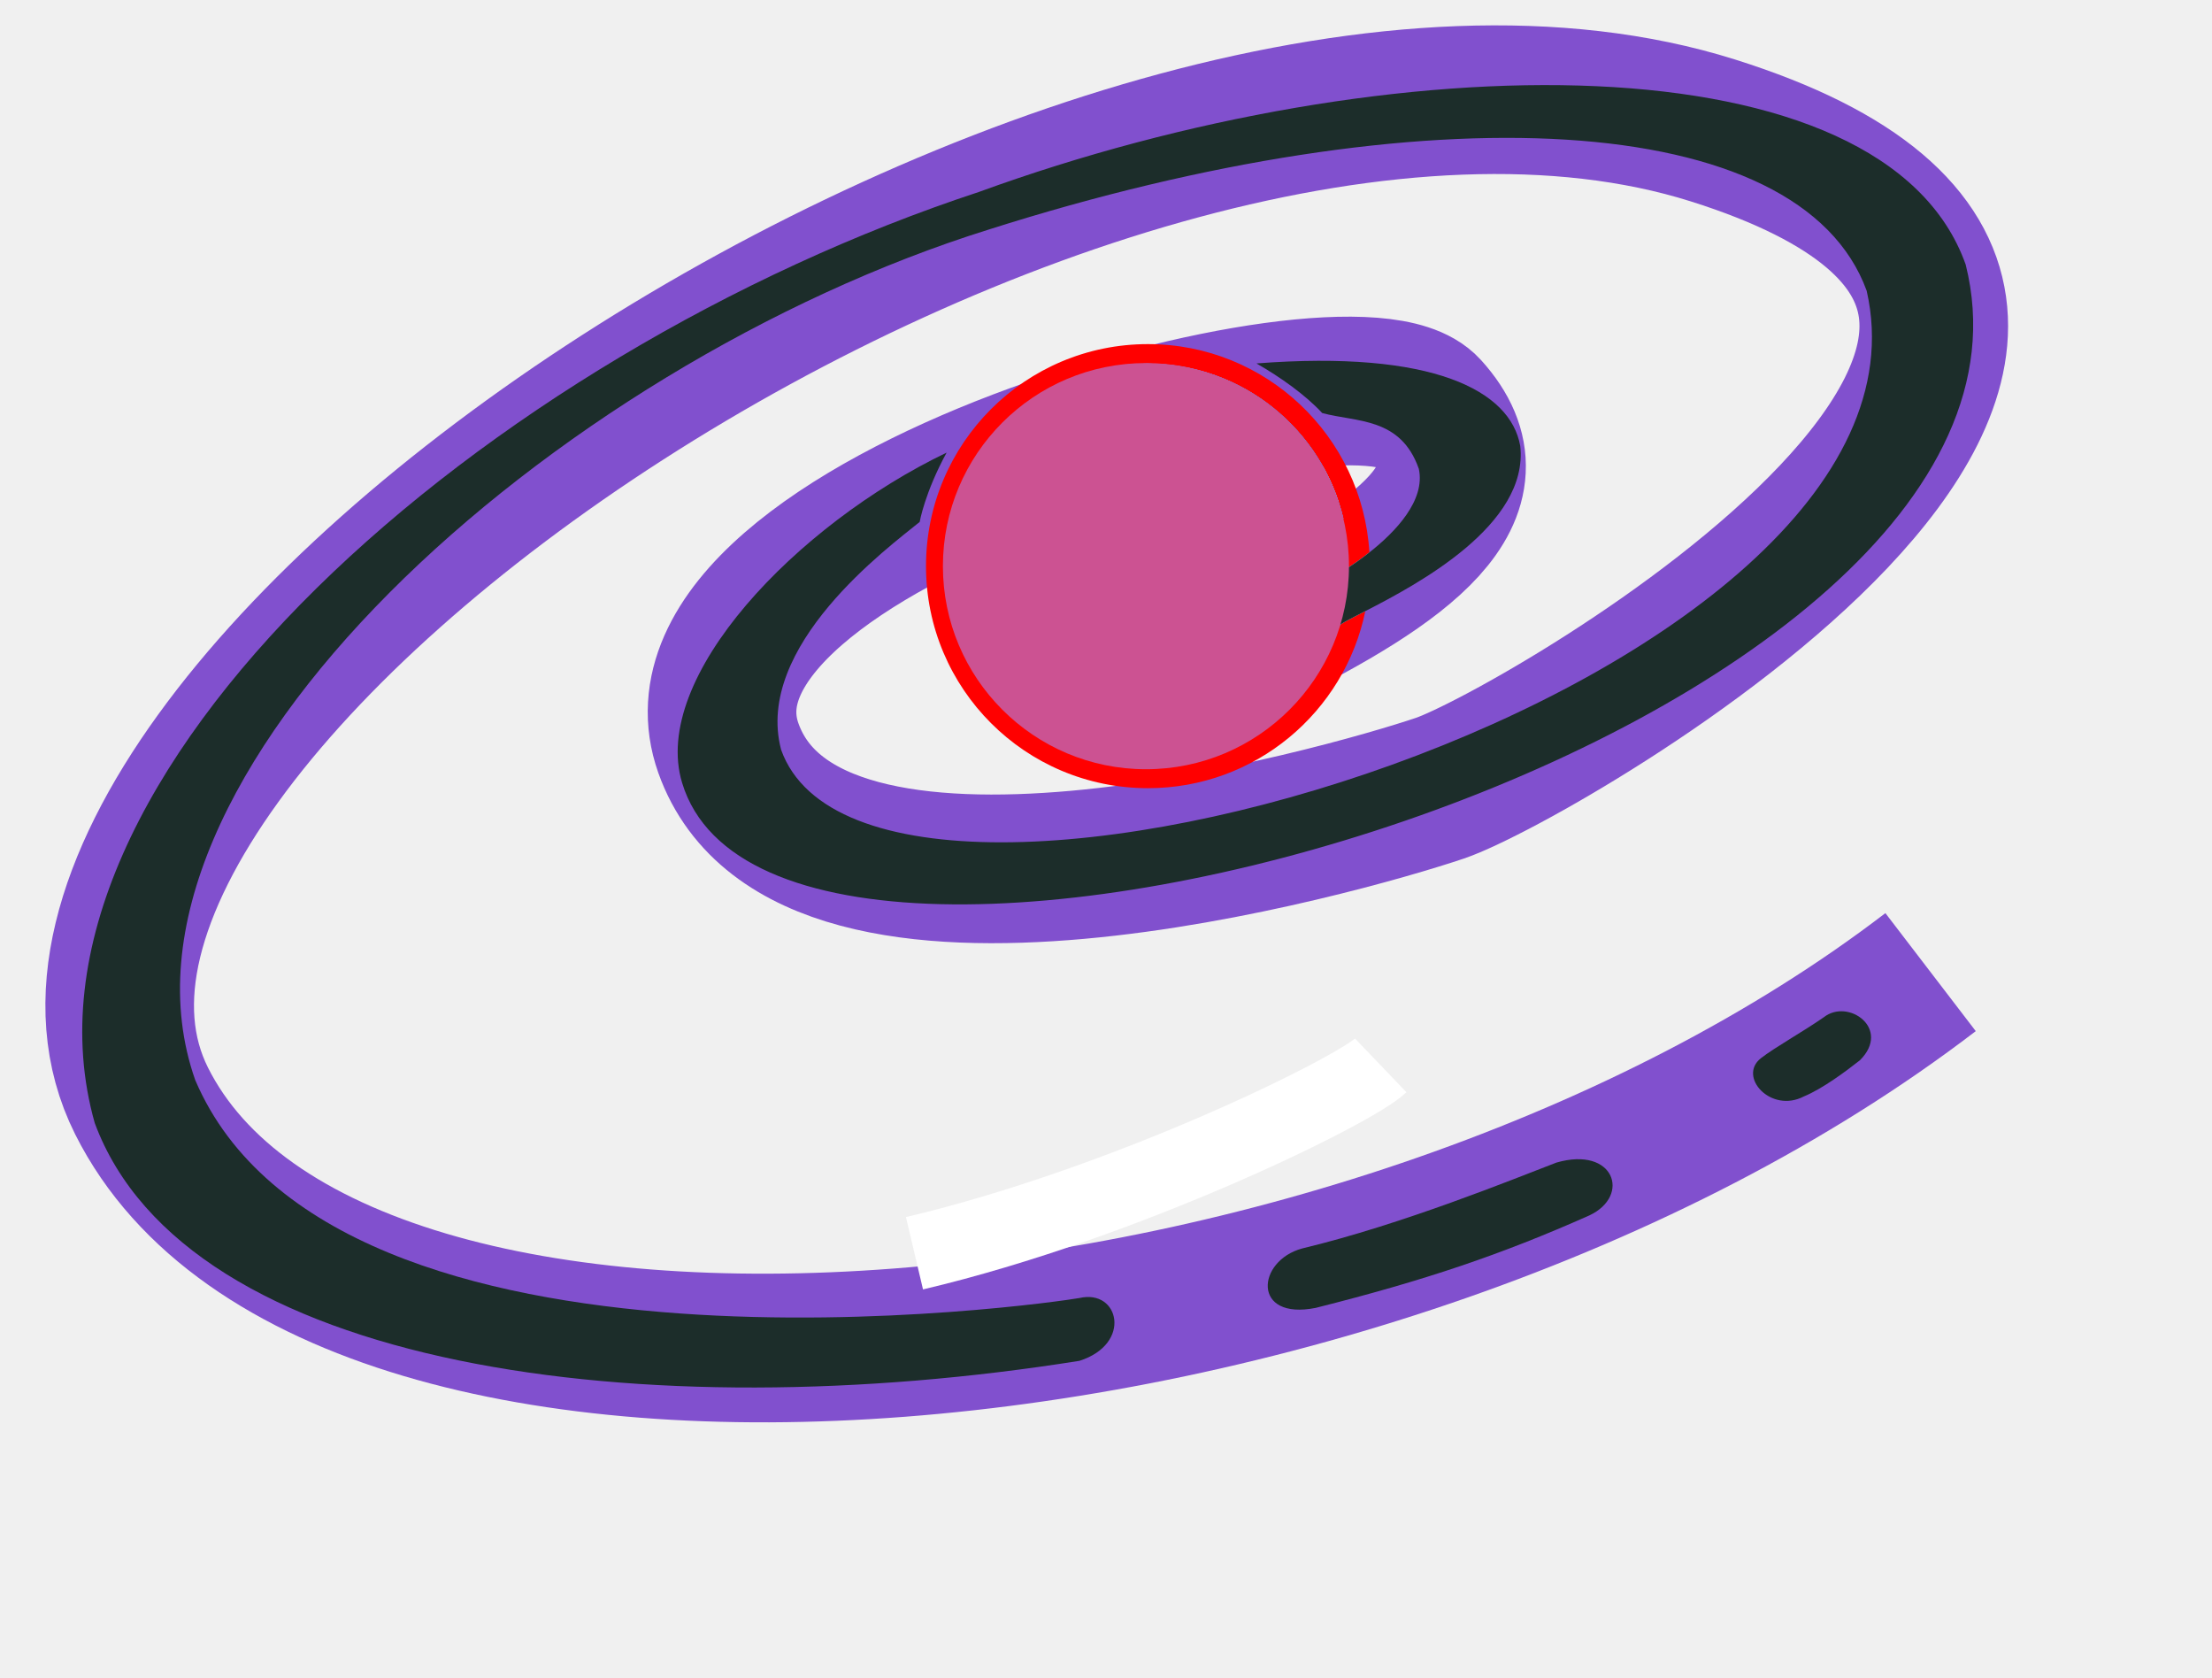
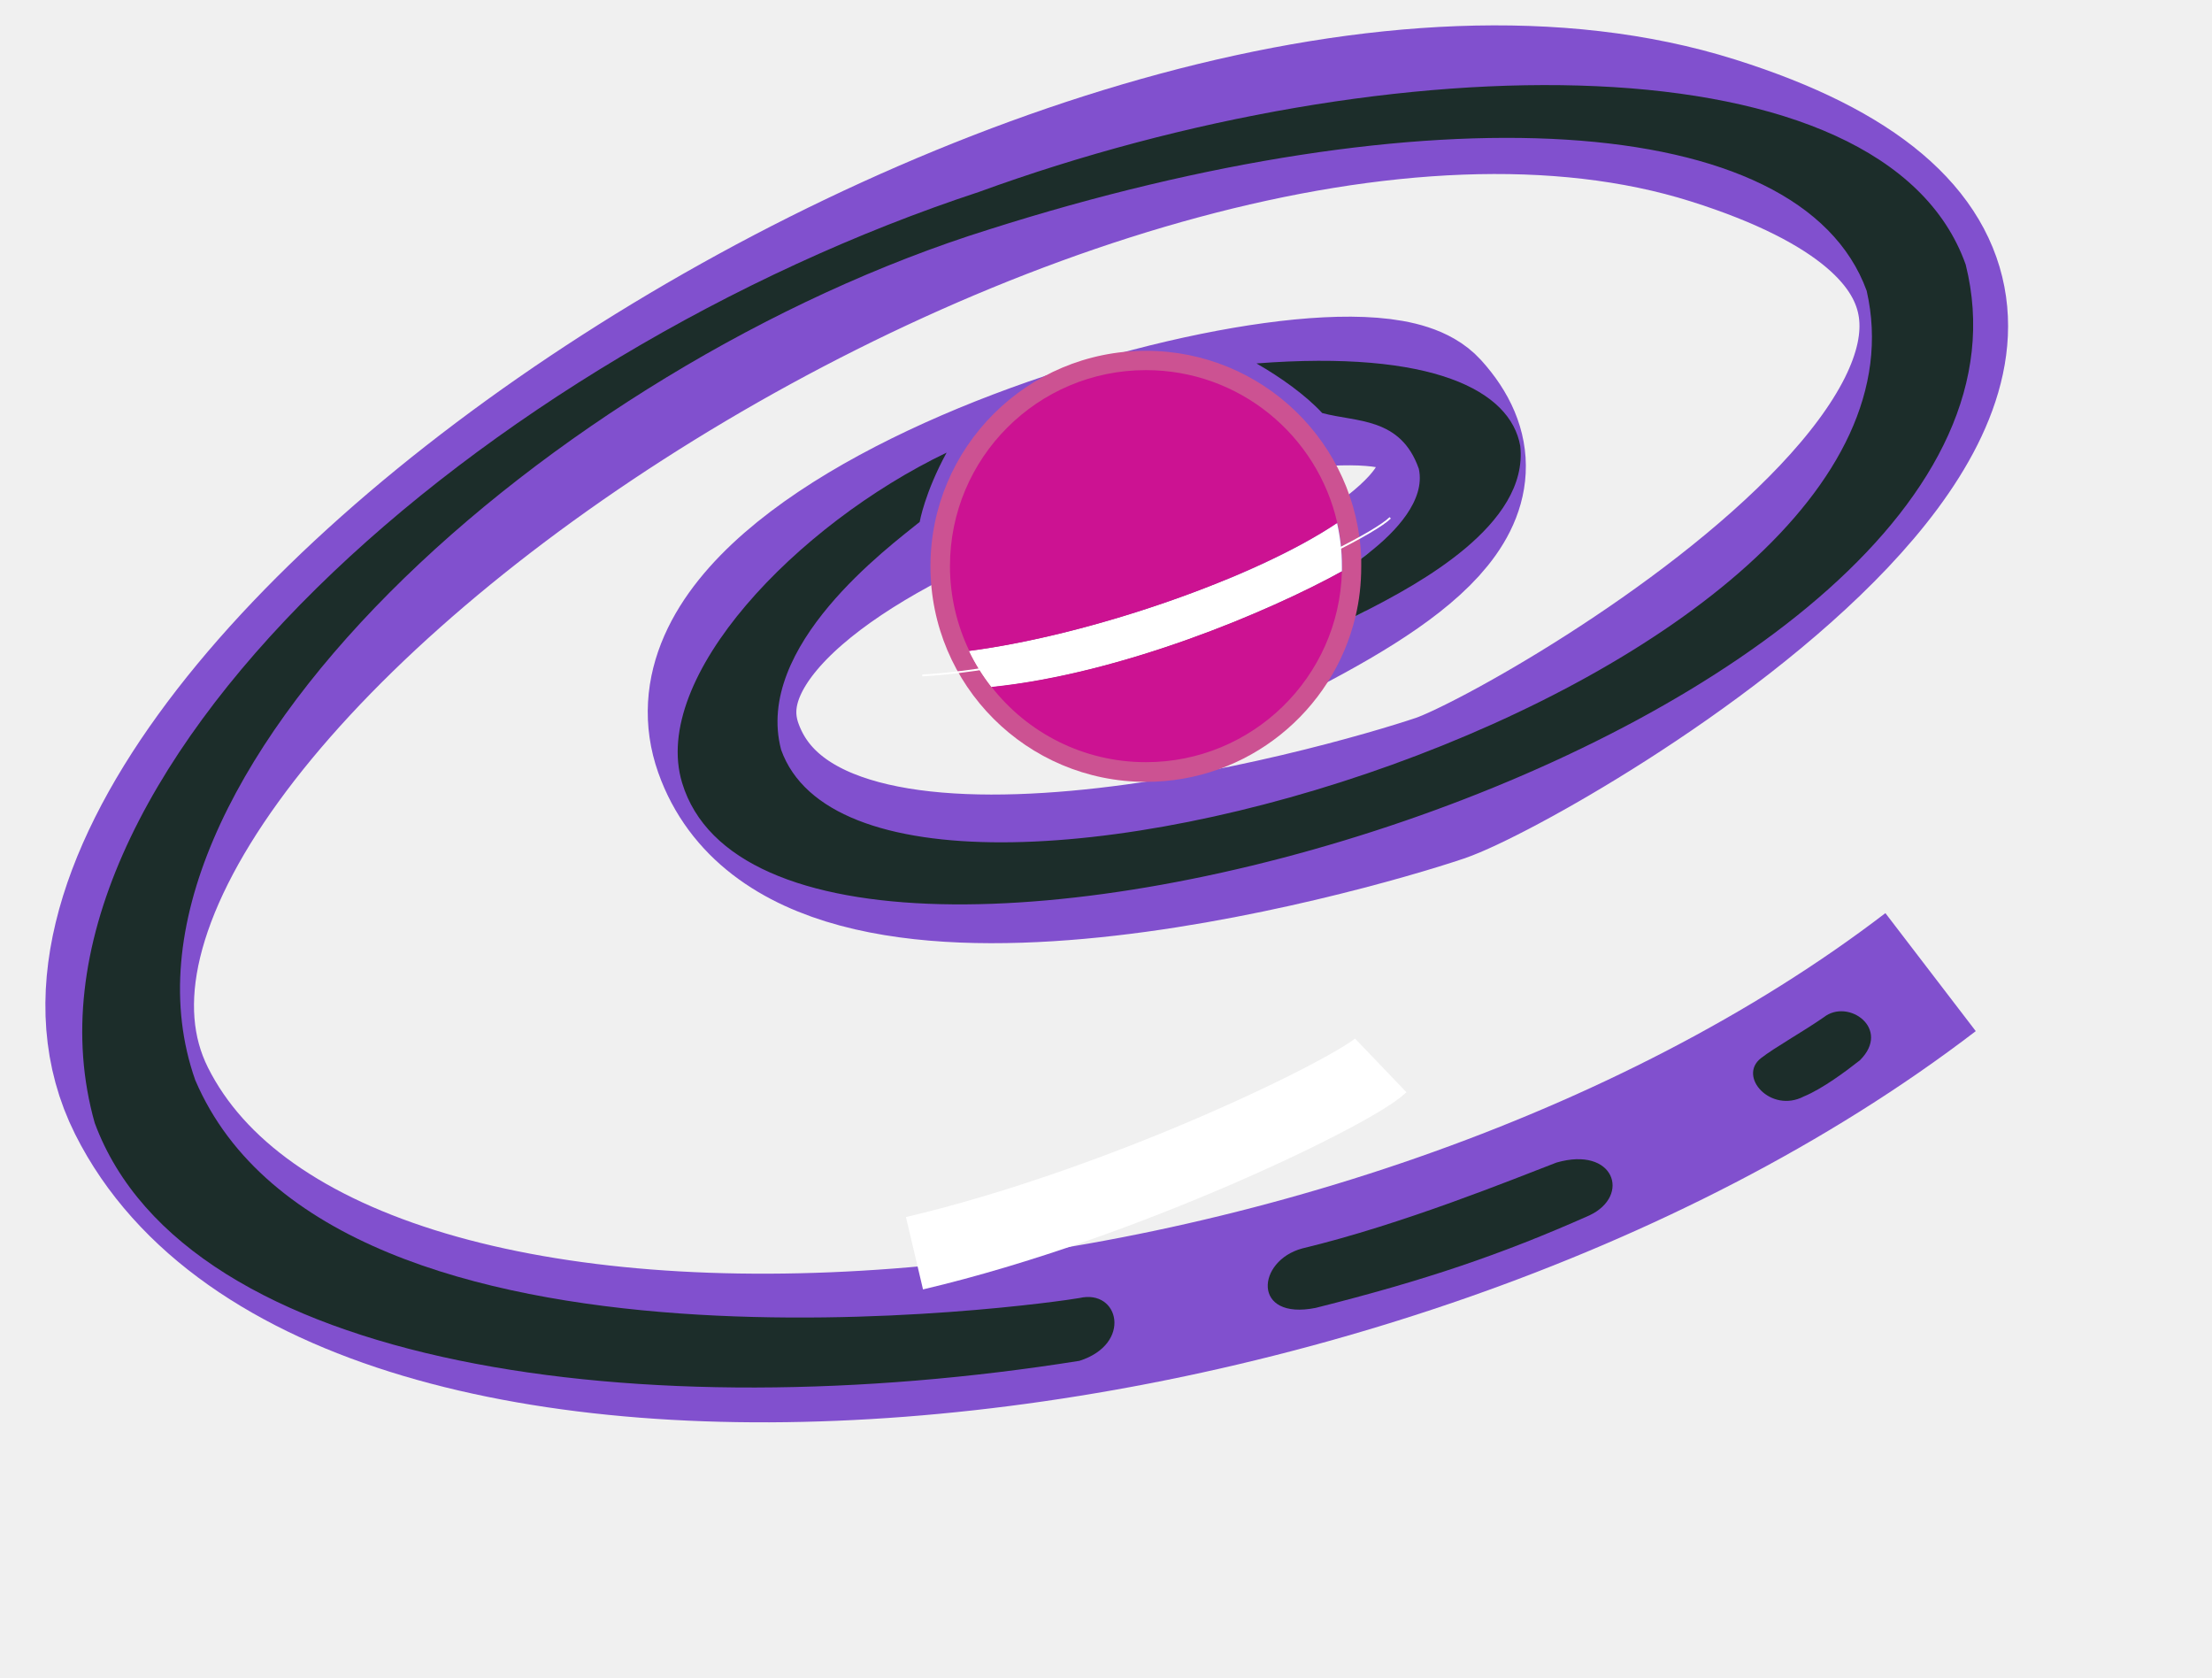
<svg xmlns="http://www.w3.org/2000/svg" version="1.1" id="Layer_1" x="0px" y="0px" viewBox="0 0 1190.8 903" style="enable-background:new 0 0 1190.8 903;" xml:space="preserve">
  <style type="text/css">
	.st0{fill:none;stroke:#8150CE;stroke-width:80;stroke-miterlimit:10;}
- 	.st1{fill-rule:evenodd;clip-rule:evenodd;fill:#FF0000;}
- 	.st2{fill-rule:evenodd;clip-rule:evenodd;fill:#81DBCE;}
- 	.st3{fill-rule:evenodd;clip-rule:evenodd;fill:#8150CE;}
- 	.st4{fill:#1C2D2A;}
+ 	.st1{fill-rule:evenodd;clip-rule:evenodd;fill:#81DBCE;}
+ 	.st2{fill-rule:evenodd;clip-rule:evenodd;fill:#8150CE;}
+ 	.st3{fill:#1C2D2A;}
+ 	.st4{fill:none;stroke:#FFFFFF;stroke-width:40;stroke-miterlimit:10;}
	.st5{fill-rule:evenodd;clip-rule:evenodd;fill:#CC5292;}
- 	.st6{fill:none;stroke:#FFFFFF;stroke-width:40;stroke-miterlimit:10;}
+ 	.st6{fill-rule:evenodd;clip-rule:evenodd;fill:#FFFFFF;}
+ 	.st7{fill-rule:evenodd;clip-rule:evenodd;fill:#CC1292;}
+ 	.st8{fill-rule:evenodd;clip-rule:evenodd;fill:none;stroke:#FFFFFF;stroke-miterlimit:10;}
</style>
-   <path class="st0" d="M1039.3,523.2c-301.2,230.7-858.5,278-963.1,69.3s513.4-627,845.9-522.3c317.1,99.9-94.4,336.2-146.9,354  c-52.5,17.7-340.1,99.5-383.1-21.6s335.7-226,375.6-181.9c39.9,44.1-12.1,81.8-92.6,121.7" />
-   <path class="st1" d="M720.9,336.9C707,381,666,412.3,617.6,412.3c-35,0-66.1-16.6-85.9-42.3c71.5-6.8,153.4-41.5,192.5-63.5  c3.4-2.1,8.1-5.3,13-9.2c-3.8-62.5-55.7-112.1-119.2-112.1c-66,0-119.5,53.5-119.5,119.5S552,424.2,618,424.2  c57.7,0,105.8-40.9,117-95.3C726.8,333.1,721.2,335.9,720.9,336.9z M509.6,304.1c0-59.9,48.2-108.4,108.1-108.4  c51.3,0,94.2,35.6,105.5,83.4c-43,30.4-135.5,63-203.4,71.5C513,336.5,509.6,320.7,509.6,304.1z" />
-   <path class="st2" d="M723.2,279.1c-43,30.4-135.5,63-203.4,71.5c-6.8-14.1-10.2-29.9-10.2-46.5c0-59.9,48.2-108.4,108.1-108.4  C669,195.7,711.9,231.3,723.2,279.1z" />
-   <path class="st2" d="M737.5,304.7c0,8.3-0.8,16.4-2.5,24.2c-8.2,4.2-13.8,7-14.1,8C707,381,666,412.3,617.6,412.3  c-35,0-66.1-16.6-85.9-42.3c71.5-6.8,153.4-41.5,192.5-63.5c3.4-2.1,8.1-5.3,13-9.2C737.4,299.8,737.5,302.2,737.5,304.7z" />
-   <path class="st3" d="M723.2,279.1c-43,30.4-135.5,63-203.4,71.5c-6.8-14.1-10.2-29.9-10.2-46.5c0-59.9,48.2-108.4,108.1-108.4  C669,195.7,711.9,231.3,723.2,279.1z" />
-   <path class="st4" d="M735,328.9c-8.2,4.2-13.8,7-14.1,8C707,381,666,412.3,617.6,412.3c-35,0-66.1-16.6-85.9-42.3  c71.5-6.8,153.4-41.5,192.5-63.5c3.4-2.1,8.1-5.3,13-9.2c14-11,30.3-28,26.6-45c-9.8-27.9-33.6-25-52-30  c-8.9-9.6-22.3-19.2-35.4-26.7c95.1-7.3,136.7,14.6,142,44.4C823.1,282.5,763.1,314.5,735,328.9z" />
+   <path class="st0" d="M1039.3,523.2c-301.2,230.7-858.5,278-963.1,69.3s513.4-627,845.9-522.3c317.1,99.9-94.4,336.2-146.9,354  c-52.5,17.7-340.1,99.5-383.1-21.6s335.7-226,375.6-181.9s-12.1,81.8-92.6,121.7" />
+   <path class="st1" d="M723.2,279.1c-1.1,0.8-2.2,1.5-3.3,2.3c-43.9,29.4-132.1,60.3-198.1,68.9c-0.6,0.1-1.3,0.2-1.9,0.2  c-6.8-14.1-10.2-29.9-10.2-46.5c0-59.9,48.2-108.4,108.1-108.4C669,195.7,711.9,231.3,723.2,279.1z" />
+   <path class="st1" d="M737.5,304.7c0,8.3-0.8,16.4-2.5,24.2c-1.9,1-3.7,1.9-5.3,2.7c-5.2,2.7-8.6,4.5-8.8,5.3  C707,381,666,412.3,617.6,412.3c-35,0-66.1-16.6-85.9-42.3c0.7-0.1,1.4-0.1,2.1-0.2c69.9-7.2,149.2-40.5,188.6-62.3  c0.6-0.3,1.2-0.7,1.8-1c2.3-1.5,5.3-3.4,8.6-5.8c1.4-1,2.9-2.2,4.4-3.4C737.4,299.8,737.5,302.2,737.5,304.7z" />
+   <path class="st2" d="M723.2,279.1c-1.1,0.8-2.2,1.5-3.3,2.3c-43.9,29.4-132.1,60.3-198.1,68.9c-0.6,0.1-1.3,0.2-1.9,0.2  c-6.8-14.1-10.2-29.9-10.2-46.5c0-59.9,48.2-108.4,108.1-108.4C669,195.7,711.9,231.3,723.2,279.1z" />
+   <path class="st3" d="M735,328.9c-1.9,1-3.7,1.9-5.3,2.7c-5.2,2.7-8.6,4.5-8.8,5.3C707,381,666,412.3,617.6,412.3  c-35,0-66.1-16.6-85.9-42.3c0.7-0.1,1.4-0.1,2.1-0.2c69.9-7.2,149.2-40.5,188.6-62.3c0.6-0.3,1.2-0.7,1.8-1c2.3-1.5,5.3-3.4,8.6-5.8  c1.4-1,2.9-2.2,4.4-3.4c14-11,30.3-28,26.6-45c-9.8-27.9-33.6-25-52-30c-8.9-9.6-22.3-19.2-35.4-26.7c95.1-7.3,136.7,14.6,142,44.4  C823.1,282.5,763.1,314.5,735,328.9z" />
  <g>
-     <path class="st4" d="M1058.2,142.4C1014.5,19.3,748.8,22.5,527,103.3C263.2,190.1-1.6,418.4,51,604.4   c49.2,132.8,296.4,165.2,530.1,128c28.6-9.1,21.4-38.8,0-33.8c-14.9,2.7-400.9,58.5-476-117.3c-56.9-161.9,193-384.7,427.3-457.8   c234.3-74.5,436.7-65.4,472.5,33c48.3,211.9-534.9,386-584.4,247c-14.7-55.8,58.3-109.3,74.6-122.6c0,0,2.7-15.7,14.5-37.3   C428.9,282.3,350,364.5,367.2,421.3C419.8,595.2,1121.5,395.1,1058.2,142.4z" />
-     <path class="st4" d="M708.3,703.9c58.4-14.7,99.5-28.5,147.4-49.8c22.4-10.6,13.3-37.4-17.8-28.4c-23.5,9-82.7,33.2-136.8,46.2   C676.4,678.5,673.8,710.8,708.3,703.9z" />
-     <path class="st4" d="M981.8,547.5c-11.7,8.1-26.2,16.1-33.8,22c-12.7,9.9,5.3,29.9,23.1,20.6c10-4.1,23-13.8,30.2-19.5   C1018.3,553.6,994.9,537.1,981.8,547.5L981.8,547.5z" />
+     <path class="st3" d="M1058.2,142.4C1014.5,19.3,748.8,22.5,527,103.3C263.2,190.1-1.6,418.4,51,604.4   c49.2,132.8,296.4,165.2,530.1,128c28.6-9.1,21.4-38.8,0-33.8c-14.9,2.7-400.9,58.5-476-117.3c-56.9-161.9,193-384.7,427.3-457.8   c234.3-74.5,436.7-65.4,472.5,33c48.3,211.9-534.9,386-584.4,247c-14.7-55.8,58.3-109.3,74.6-122.6c0,0,2.7-15.7,14.5-37.3   C428.9,282.3,350,364.5,367.2,421.3C419.8,595.2,1121.5,395.1,1058.2,142.4z" />
+     <path class="st3" d="M708.3,703.9c58.4-14.7,99.5-28.5,147.4-49.8c22.4-10.6,13.3-37.4-17.8-28.4c-23.5,9-82.7,33.2-136.8,46.2   C676.4,678.5,673.8,710.8,708.3,703.9z" />
+     <path class="st3" d="M981.8,547.5c-11.7,8.1-26.2,16.1-33.8,22c-12.7,9.9,5.3,29.9,23.1,20.6c10-4.1,23-13.8,30.2-19.5   C1018.3,553.6,994.9,537.1,981.8,547.5L981.8,547.5z" />
  </g>
-   <circle class="st5" cx="616.9" cy="304.7" r="109.3" />
-   <path class="st6" d="M492.3,674.5c114.1-26.9,236.8-87.5,251-101.1" />
+   <path class="st4" d="M492.3,674.5c114.1-26.9,236.8-87.5,251-101.1" />
+   <path class="st5" d="M732.8,300.7c-2.1-62.2-53.2-111.9-115.9-111.9c-64,0-116,51.9-116,116s51.9,116,116,116  c54.8,0,100.7-38,112.8-89c2.1-8.6,3.1-17.6,3.1-26.9C732.8,303.3,732.8,302,732.8,300.7z M719.9,281.4c1.7,7.5,2.6,15.3,2.6,23.3  c0,0.9,0,1.9,0,2.8c-39.4,21.8-118.7,55.1-188.6,62.3c-4.7-6-8.8-12.5-12.1-19.4C587.7,341.7,676,310.8,719.9,281.4z" />
+   <path class="st6" d="M722.4,304.7c0,0.9,0,1.9,0,2.8c-39.4,21.8-118.7,55.1-188.6,62.3c-4.7-6-8.8-12.5-12.1-19.4  c66-8.6,154.3-39.5,198.1-68.9C721.5,288.9,722.4,296.7,722.4,304.7z" />
+   <path class="st7" d="M722.4,307.5c-1.5,57-48.2,102.7-105.5,102.7c-33.7,0-63.8-15.8-83.1-40.5C603.7,362.6,683,329.3,722.4,307.5z" />
+   <path class="st7" d="M719.9,281.4c-43.9,29.4-132.1,60.3-198.1,68.9c-6.6-13.8-10.4-29.3-10.4-45.6c0-58.3,47.2-105.5,105.5-105.5  C667.2,199.2,709.2,234.3,719.9,281.4z" />
+   <path class="st8" d="M496.5,363.5c97.4-5.1,236.8-69.8,251.9-84.8" />
</svg>
